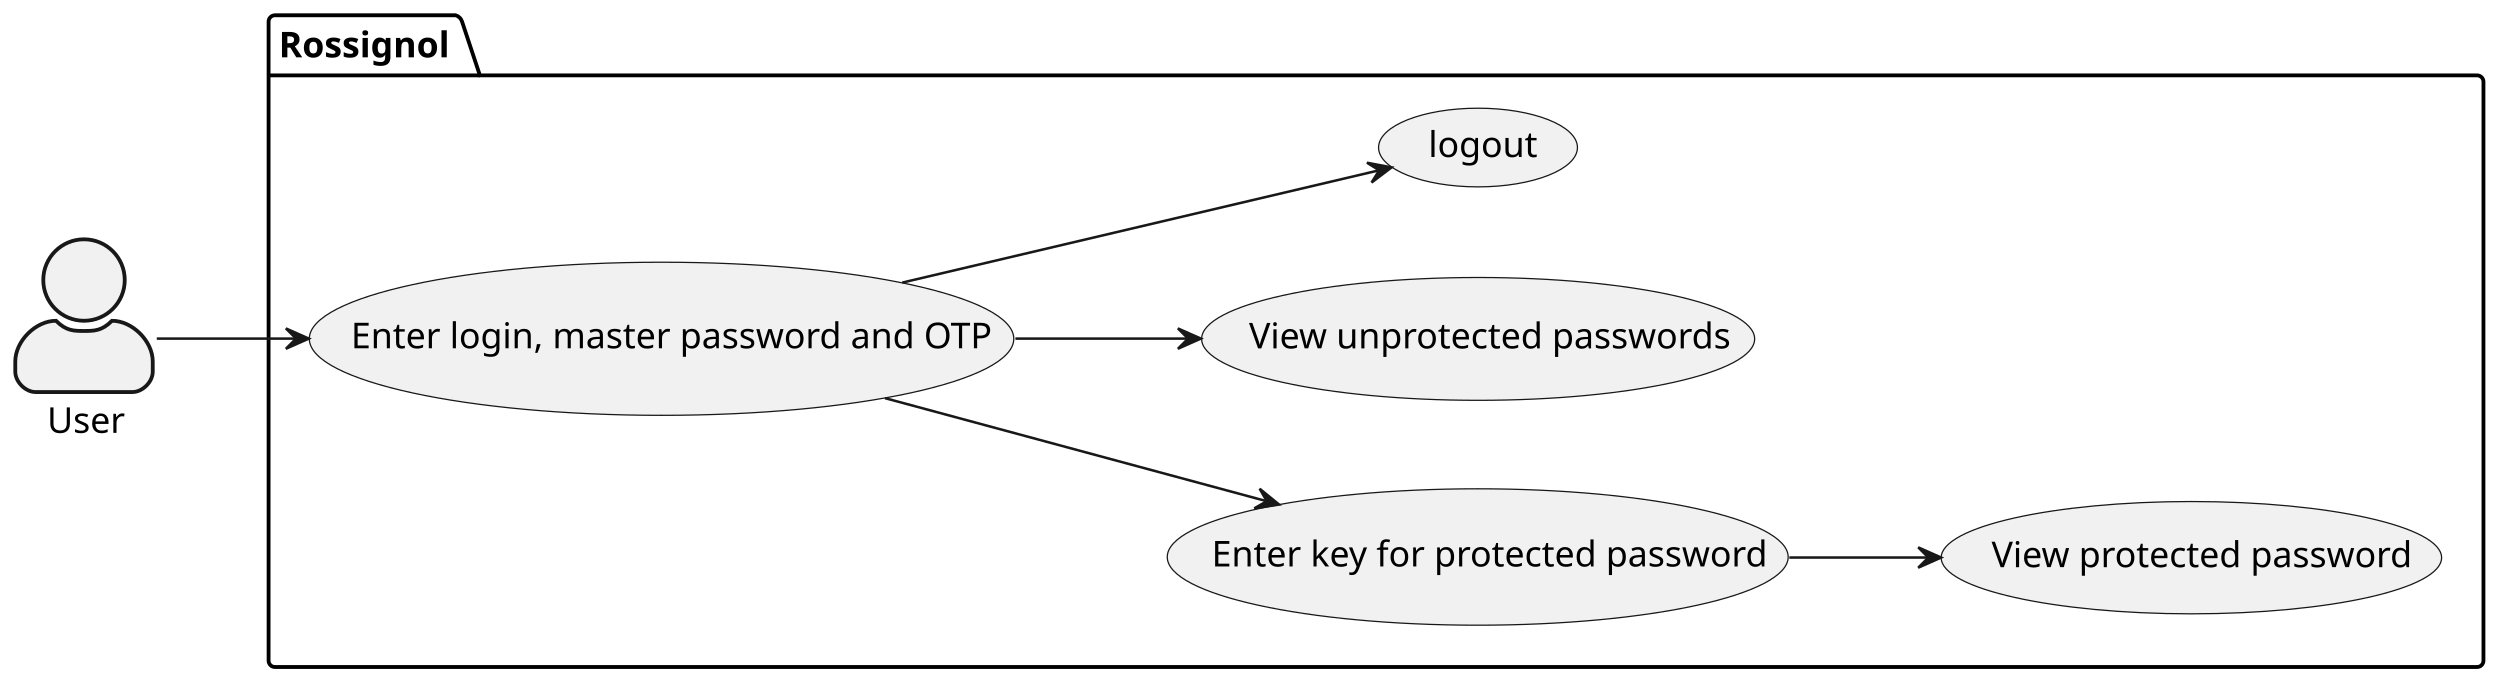
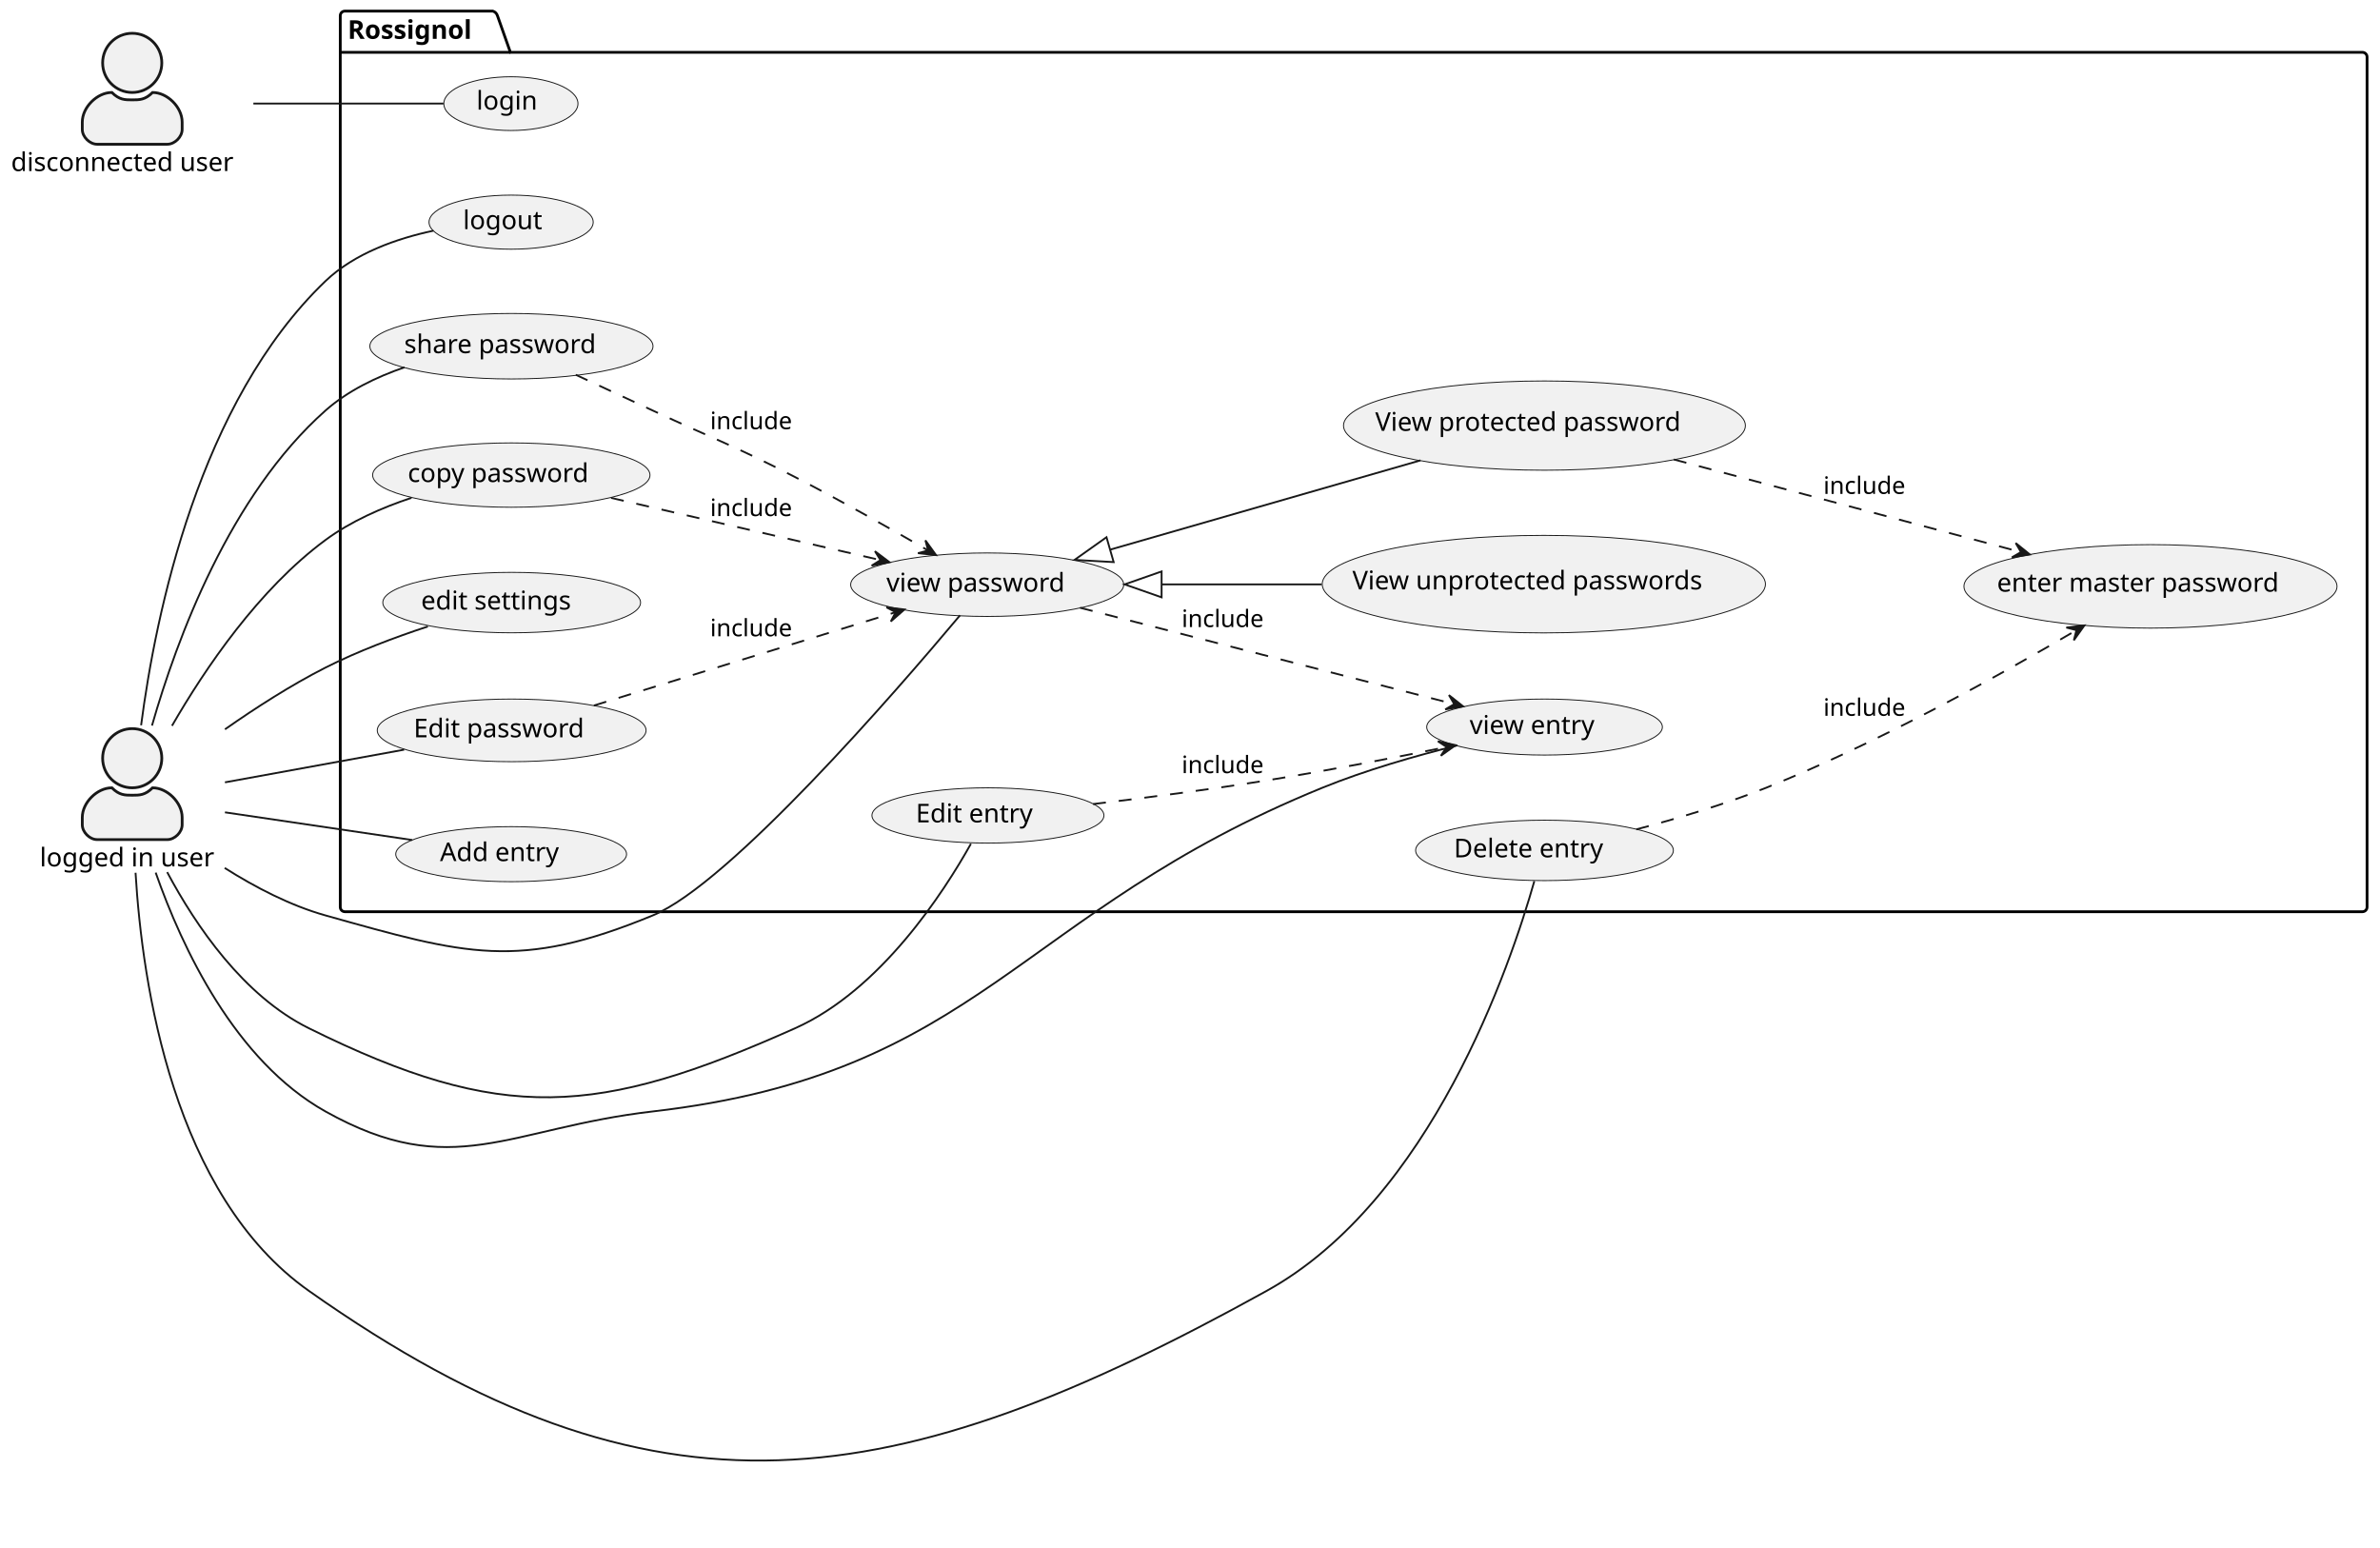
- <svg xmlns="http://www.w3.org/2000/svg" contentStyleType="text/css" height="269px" preserveAspectRatio="none" style="width:982px;height:269px;background:#FFFFFF;" version="1.1" viewBox="0 0 982 269" width="982px" zoomAndPan="magnify">
+ <svg xmlns="http://www.w3.org/2000/svg" contentStyleType="text/css" height="837px" preserveAspectRatio="none" style="width:1287px;height:837px;background:#FFFFFF;" version="1.1" viewBox="0 0 1287 837" width="1287px" zoomAndPan="magnify">
  <defs />
  <g>
    <g id="cluster_Rossignol">
-       <path d="M108,6 L179,6 A3.75,3.75 0 0 1 181.5,8.5 L188.5,29.609 L973,29.609 A2.5,2.5 0 0 1 975.5,32.109 L975.5,259.5 A2.5,2.5 0 0 1 973,262 L108,262 A2.5,2.5 0 0 1 105.5,259.5 L105.5,8.5 A2.5,2.5 0 0 1 108,6 " fill="none" style="stroke:#000000;stroke-width:1.5;" />
-       <line style="stroke:#000000;stroke-width:1.5;" x1="105.5" x2="188.5" y1="29.609" y2="29.609" />
-       <text fill="#000000" font-family="sans-serif" font-size="14" font-weight="bold" lengthAdjust="spacing" textLength="70" x="109.5" y="22.533">Rossignol</text>
+       <path d="M186.5,6 L266.5,6 A3.75,3.75 0 0 1 269,8.5 L276,28.297 L1277.5,28.297 A2.5,2.5 0 0 1 1280,30.797 L1280,490.5 A2.5,2.5 0 0 1 1277.5,493 L186.5,493 A2.5,2.5 0 0 1 184,490.5 L184,8.5 A2.5,2.5 0 0 1 186.5,6 " fill="none" style="stroke:#000000;stroke-width:1.5;" />
+       <line style="stroke:#000000;stroke-width:1.5;" x1="184" x2="276" y1="28.297" y2="28.297" />
+       <text fill="#000000" font-family="sans-serif" font-size="14" font-weight="bold" lengthAdjust="spacing" textLength="79" x="188" y="20.995">Rossignol</text>
    </g>
    <g id="elem_UC1">
-       <ellipse cx="259.859" cy="133.072" fill="#F1F1F1" rx="138.359" ry="30.072" style="stroke:#181818;stroke-width:0.5;" />
-       <text fill="#000000" font-family="sans-serif" font-size="14" lengthAdjust="spacing" textLength="244" x="137.859" y="136.8">Enter login, master password and OTP</text>
+       <ellipse cx="276.272" cy="56.037" fill="#F1F1F1" rx="36.272" ry="14.537" style="stroke:#181818;stroke-width:0.5;" />
+       <text fill="#000000" font-family="sans-serif" font-size="14" lengthAdjust="spacing" textLength="35" x="257.646" y="59.274">login</text>
    </g>
-     <g id="elem_UC2">
-       <ellipse cx="580.447" cy="218.789" fill="#F1F1F1" rx="121.947" ry="26.789" style="stroke:#181818;stroke-width:0.5;" />
-       <text fill="#000000" font-family="sans-serif" font-size="14" lengthAdjust="spacing" textLength="209" x="475.947" y="222.518">Enter key for protected password</text>
+     <g id="elem_UC0">
+       <ellipse cx="533.834" cy="316.167" fill="#F1F1F1" rx="73.834" ry="17.167" style="stroke:#181818;stroke-width:0.5;" />
+       <text fill="#000000" font-family="sans-serif" font-size="14" lengthAdjust="spacing" textLength="103" x="479.334" y="319.914">view password</text>
+     </g>
+     <g id="elem_UCVE">
+       <ellipse cx="835.225" cy="393.145" fill="#F1F1F1" rx="63.725" ry="15.145" style="stroke:#181818;stroke-width:0.5;" />
+       <text fill="#000000" font-family="sans-serif" font-size="14" lengthAdjust="spacing" textLength="75" x="794.725" y="396.892">view entry</text>
    </g>
    <g id="elem_UC3">
-       <ellipse cx="580.613" cy="133.123" fill="#F1F1F1" rx="108.613" ry="24.123" style="stroke:#181818;stroke-width:0.5;" />
-       <text fill="#000000" font-family="sans-serif" font-size="14" lengthAdjust="spacing" textLength="180" x="490.613" y="136.851">View unprotected passwords</text>
+       <ellipse cx="834.834" cy="315.867" fill="#F1F1F1" rx="119.834" ry="26.367" style="stroke:#181818;stroke-width:0.5;" />
+       <text fill="#000000" font-family="sans-serif" font-size="14" lengthAdjust="spacing" textLength="207" x="731.334" y="318.714">View unprotected passwords</text>
    </g>
    <g id="elem_UC4">
-       <ellipse cx="860.78" cy="219.056" fill="#F1F1F1" rx="98.28" ry="22.056" style="stroke:#181818;stroke-width:0.5;" />
-       <text fill="#000000" font-family="sans-serif" font-size="14" lengthAdjust="spacing" textLength="157" x="782.28" y="222.785">View protected password</text>
+       <ellipse cx="835.17" cy="230.134" fill="#F1F1F1" rx="108.67" ry="24.134" style="stroke:#181818;stroke-width:0.5;" />
+       <text fill="#000000" font-family="sans-serif" font-size="14" lengthAdjust="spacing" textLength="183" x="743.67" y="232.981">View protected password</text>
+     </g>
+     <g id="elem_UCE">
+       <ellipse cx="276.687" cy="394.937" fill="#F1F1F1" rx="72.687" ry="16.937" style="stroke:#181818;stroke-width:0.5;" />
+       <text fill="#000000" font-family="sans-serif" font-size="14" lengthAdjust="spacing" textLength="100" x="223.687" y="398.685">Edit password</text>
+     </g>
+     <g id="elem_UCD">
+       <ellipse cx="835.195" cy="459.839" fill="#F1F1F1" rx="69.695" ry="16.339" style="stroke:#181818;stroke-width:0.5;" />
+       <text fill="#000000" font-family="sans-serif" font-size="14" lengthAdjust="spacing" textLength="92" x="786.195" y="463.587">Delete entry</text>
+     </g>
+     <g id="elem_UCP">
+       <ellipse cx="534.235" cy="440.947" fill="#F1F1F1" rx="62.735" ry="14.947" style="stroke:#181818;stroke-width:0.5;" />
+       <text fill="#000000" font-family="sans-serif" font-size="14" lengthAdjust="spacing" textLength="72" x="495.235" y="444.695">Edit entry</text>
+     </g>
+     <g id="elem_UCAE">
+       <ellipse cx="276.41" cy="461.882" fill="#F1F1F1" rx="62.41" ry="14.882" style="stroke:#181818;stroke-width:0.5;" />
+       <text fill="#000000" font-family="sans-serif" font-size="14" lengthAdjust="spacing" textLength="71" x="237.91" y="465.63">Add entry</text>
    </g>
    <g id="elem_UCX">
-       <ellipse cx="580.562" cy="57.952" fill="#F1F1F1" rx="39.062" ry="15.452" style="stroke:#181818;stroke-width:0.5;" />
-       <text fill="#000000" font-family="sans-serif" font-size="14" lengthAdjust="spacing" textLength="39" x="561.062" y="61.68">logout</text>
+       <ellipse cx="276.391" cy="120.13" fill="#F1F1F1" rx="44.391" ry="14.63" style="stroke:#181818;stroke-width:0.5;" />
+       <text fill="#000000" font-family="sans-serif" font-size="14" lengthAdjust="spacing" textLength="46" x="250.391" y="123.878">logout</text>
    </g>
-     <g id="elem_user">
-       <ellipse cx="33" cy="110" fill="#F1F1F1" rx="16" ry="16" style="stroke:#181818;stroke-width:1.5;" />
-       <path d="M33,130 C37,130 40,130 44,126 C52,126 60,134 60,142 L60,146 C60,150 56,154 52,154 L14,154 C10,154 6,150 6,146 L6,142 C6,134 14,126 22,126 C26,130 29,130 33,130 " fill="#F1F1F1" style="stroke:#181818;stroke-width:1.5;" />
-       <text fill="#000000" font-family="sans-serif" font-size="14" lengthAdjust="spacing" textLength="29" x="18.5" y="170.033">User</text>
+     <g id="elem_USS">
+       <ellipse cx="276.561" cy="187.212" fill="#F1F1F1" rx="76.561" ry="17.712" style="stroke:#181818;stroke-width:0.5;" />
+       <text fill="#000000" font-family="sans-serif" font-size="14" lengthAdjust="spacing" textLength="110" x="218.561" y="190.96">share password</text>
    </g>
-     <g id="link_user_UC1">
-       <path d="M61.59,133 C76.26,133 95.52,133 116.28,133 " fill="none" id="user-to-UC1" style="stroke:#181818;stroke-width:1.0;" />
-       <polygon fill="#181818" points="121.29,133,112.29,129,116.29,133,112.29,137,121.29,133" style="stroke:#181818;stroke-width:1.0;" />
+     <g id="elem_USCP">
+       <ellipse cx="276.495" cy="256.899" fill="#F1F1F1" rx="74.995" ry="17.399" style="stroke:#181818;stroke-width:0.5;" />
+       <text fill="#000000" font-family="sans-serif" font-size="14" lengthAdjust="spacing" textLength="106" x="220.495" y="260.647">copy password</text>
    </g>
-     <g id="link_UC1_UC2">
-       <path d="M347.61,156.39 C394.27,168.98 451.51,184.44 497.44,196.84 " fill="none" id="UC1-to-UC2" style="stroke:#181818;stroke-width:1.0;" />
-       <polygon fill="#181818" points="502.42,198.19,494.786,191.967,497.596,196.877,492.685,199.686,502.42,198.19" style="stroke:#181818;stroke-width:1.0;" />
+     <g id="elem_UPE">
+       <ellipse cx="276.695" cy="325.839" fill="#F1F1F1" rx="69.695" ry="16.339" style="stroke:#181818;stroke-width:0.5;" />
+       <text fill="#000000" font-family="sans-serif" font-size="14" lengthAdjust="spacing" textLength="92" x="227.695" y="329.587">edit settings</text>
    </g>
-     <g id="link_UC1_UC3">
-       <path d="M398.85,133 C421.41,133 444.57,133 466.45,133 " fill="none" id="UC1-to-UC3" style="stroke:#181818;stroke-width:1.0;" />
-       <polygon fill="#181818" points="471.68,133,462.68,129,466.68,133,462.68,137,471.68,133" style="stroke:#181818;stroke-width:1.0;" />
+     <g id="elem_MPE">
+       <ellipse cx="1162.882" cy="317.076" fill="#F1F1F1" rx="100.882" ry="22.576" style="stroke:#181818;stroke-width:0.5;" />
+       <text fill="#000000" font-family="sans-serif" font-size="14" lengthAdjust="spacing" textLength="166" x="1079.882" y="319.923">enter master password</text>
    </g>
-     <g id="link_UC2_UC4">
-       <path d="M702.84,219 C720.91,219 739.39,219 757.03,219 " fill="none" id="UC2-to-UC4" style="stroke:#181818;stroke-width:1.0;" />
-       <polygon fill="#181818" points="762.47,219,753.47,215,757.47,219,753.47,223,762.47,219" style="stroke:#181818;stroke-width:1.0;" />
+     <g id="elem_duser">
+       <ellipse cx="71.5" cy="34" fill="#F1F1F1" rx="16" ry="16" style="stroke:#181818;stroke-width:1.5;" />
+       <path d="M71.5,54 C75.5,54 78.5,54 82.5,50 C90.5,50 98.5,58 98.5,66 L98.5,70 C98.5,74 94.5,78 90.5,78 L52.5,78 C48.5,78 44.5,74 44.5,70 L44.5,66 C44.5,58 52.5,50 60.5,50 C64.5,54 67.5,54 71.5,54 " fill="#F1F1F1" style="stroke:#181818;stroke-width:1.5;" />
+       <text fill="#000000" font-family="sans-serif" font-size="14" lengthAdjust="spacing" textLength="131" x="6" y="92.495">disconnected user</text>
    </g>
-     <g id="link_UC1_UCX">
-       <path d="M354.41,111 C416.93,96.28 495.87,77.69 541.73,66.89 " fill="none" id="UC1-to-UCX" style="stroke:#181818;stroke-width:1.0;" />
-       <polygon fill="#181818" points="546.61,65.75,536.934,63.911,541.742,66.892,538.761,71.7,546.61,65.75" style="stroke:#181818;stroke-width:1.0;" />
+     <g id="elem_luser">
+       <ellipse cx="71.5" cy="410" fill="#F1F1F1" rx="16" ry="16" style="stroke:#181818;stroke-width:1.5;" />
+       <path d="M71.5,430 C75.5,430 78.5,430 82.5,426 C90.5,426 98.5,434 98.5,442 L98.5,446 C98.5,450 94.5,454 90.5,454 L52.5,454 C48.5,454 44.5,450 44.5,446 L44.5,442 C44.5,434 52.5,426 60.5,426 C64.5,430 67.5,430 71.5,430 " fill="#F1F1F1" style="stroke:#181818;stroke-width:1.5;" />
+       <text fill="#000000" font-family="sans-serif" font-size="14" lengthAdjust="spacing" textLength="100" x="21.5" y="468.495">logged in user</text>
+     </g>
+     <g id="link_duser_UC1">
+       <path d="M137.009,56 C171.026,56 211.463,56 239.833,56 " fill="none" id="duser-UC1" style="stroke:#181818;stroke-width:1.0;" />
+     </g>
+     <g id="link_luser_UCX">
+       <path d="M76.306,392.191 C84.181,331.87 107.701,217.429 176,152 C191.724,136.937 214.569,128.964 234.405,124.744 " fill="none" id="luser-UCX" style="stroke:#181818;stroke-width:1.0;" />
+     </g>
+     <g id="link_luser_UC0">
+       <path d="M121.511,469.341 C137.949,479.749 156.961,489.661 176,495 C251.745,516.24 280.28,525.003 353,495 C394.657,477.813 484.623,373.86 519.135,332.731 " fill="none" id="luser-UC0" style="stroke:#181818;stroke-width:1.0;" />
+     </g>
+     <g id="link_UC0_UC3">
+       <path d="M628.406,316 C655.745,316 686.013,316 714.727,316 " fill="none" id="UC0-backto-UC3" style="stroke:#181818;stroke-width:1.0;" />
+       <polygon fill="none" points="628.144,323,608.144,316,628.144,309,628.144,323" style="stroke:#181818;stroke-width:1.0;" />
+     </g>
+     <g id="link_UC0_UC4">
+       <path d="M600.482,297.165 C650.227,282.858 718.349,263.264 768.177,248.932 " fill="none" id="UC0-backto-UC4" style="stroke:#181818;stroke-width:1.0;" />
+       <polygon fill="none" points="602.219,303.95,581.063,302.751,598.349,290.495,602.219,303.95" style="stroke:#181818;stroke-width:1.0;" />
+     </g>
+     <g id="link_luser_UCD">
+       <path d="M73.297,471.935 C76.925,532.575 93.733,646.276 167,698 C355.077,830.776 483.596,809.528 685,698 C773.918,648.761 816.834,521.854 829.698,476.455 " fill="none" id="luser-UCD" style="stroke:#181818;stroke-width:1.0;" />
+     </g>
+     <g id="link_luser_UCE">
+       <path d="M121.641,423.043 C150.858,417.718 188.047,410.939 218.544,405.381 " fill="none" id="luser-UCE" style="stroke:#181818;stroke-width:1.0;" />
+     </g>
+     <g id="link_luser_UCP">
+       <path d="M90.394,471.596 C106.007,500.857 131.708,538.523 167,556 C271.749,607.871 323.279,603.683 430,556 C476.25,535.335 510.35,482.501 525.031,456.262 " fill="none" id="luser-UCP" style="stroke:#181818;stroke-width:1.0;" />
+     </g>
+     <g id="link_luser_USS">
+       <path d="M82.192,392.348 C95.627,345.411 124.306,267.85 176,222 C188.056,211.307 203.58,203.83 218.765,198.621 " fill="none" id="luser-USS" style="stroke:#181818;stroke-width:1.0;" />
+     </g>
+     <g id="link_luser_UCAE">
+       <path d="M121.641,439.262 C152.267,443.788 191.65,449.608 222.905,454.227 " fill="none" id="luser-UCAE" style="stroke:#181818;stroke-width:1.0;" />
+     </g>
+     <g id="link_luser_USCP">
+       <path d="M93.007,392.464 C111.047,361.218 140.017,318.579 176,292 C189.698,281.881 206.575,274.496 222.513,269.192 " fill="none" id="luser-USCP" style="stroke:#181818;stroke-width:1.0;" />
+     </g>
+     <g id="link_luser_UCVE">
+       <path d="M84.183,471.854 C98.492,512.571 127.074,573.591 176,601 C244.631,639.447 274.851,610.013 353,601 C530.526,580.526 549.514,493.447 715,426 C738.427,416.452 765.541,408.694 787.965,403.106 " fill="none" id="luser-UCVE" style="stroke:#181818;stroke-width:1.0;" />
+     </g>
+     <g id="link_UC0_UCVE">
+       <path d="M584.039,328.629 C640.005,343.041 730.93,366.457 786.321,380.721 " fill="none" id="UC0-to-UCVE" style="stroke:#181818;stroke-width:1.0;stroke-dasharray:7.0,7.0;" />
+       <polygon fill="#181818" points="791.238,381.987,783.52,375.868,786.396,380.74,781.525,383.615,791.238,381.987" style="stroke:#181818;stroke-width:1.0;" />
+       <text fill="#000000" font-family="sans-serif" font-size="13" lengthAdjust="spacing" textLength="45" x="639" y="339.067">include</text>
+     </g>
+     <g id="link_UCP_UCVE">
+       <path d="M591.043,434.794 C619.286,431.44 654.028,426.97 685,422 C717.335,416.811 753.386,409.827 781.927,404.012 " fill="none" id="UCP-to-UCVE" style="stroke:#181818;stroke-width:1.0;stroke-dasharray:7.0,7.0;" />
+       <polygon fill="#181818" points="787.167,402.941,777.548,400.827,782.269,403.944,779.152,408.665,787.167,402.941" style="stroke:#181818;stroke-width:1.0;" />
+       <text fill="#000000" font-family="sans-serif" font-size="13" lengthAdjust="spacing" textLength="45" x="639" y="418.067">include</text>
+     </g>
+     <g id="link_UCE_UC0">
+       <path d="M321.132,381.509 C366.375,367.52 436.956,345.696 484.067,331.13 " fill="none" id="UCE-to-UC0" style="stroke:#181818;stroke-width:1.0;stroke-dasharray:7.0,7.0;" />
+       <polygon fill="#181818" points="489.121,329.567,479.341,328.404,484.344,331.044,481.704,336.047,489.121,329.567" style="stroke:#181818;stroke-width:1.0;" />
+       <text fill="#000000" font-family="sans-serif" font-size="13" lengthAdjust="spacing" textLength="45" x="384" y="344.067">include</text>
+     </g>
+     <g id="link_USCP_UC0">
+       <path d="M330.44,269.225 C372.944,279.04 432.508,292.794 476.042,302.847 " fill="none" id="USCP-to-UC0" style="stroke:#181818;stroke-width:1.0;stroke-dasharray:7.0,7.0;" />
+       <polygon fill="#181818" points="481.002,303.993,473.132,298.072,476.13,302.869,471.333,305.867,481.002,303.993" style="stroke:#181818;stroke-width:1.0;" />
+       <text fill="#000000" font-family="sans-serif" font-size="13" lengthAdjust="spacing" textLength="45" x="384" y="279.067">include</text>
+     </g>
+     <g id="link_USS_UC0">
+       <path d="M311.336,202.657 C324.364,208.693 339.378,215.658 353,222 C387.248,237.944 396.406,240.719 430,258 C454.431,270.567 481.478,285.852 501.723,297.575 " fill="none" id="USS-to-UC0" style="stroke:#181818;stroke-width:1.0;stroke-dasharray:7.0,7.0;" />
+       <polygon fill="#181818" points="506.196,300.171,500.42,292.193,501.872,297.661,496.404,299.112,506.196,300.171" style="stroke:#181818;stroke-width:1.0;" />
+       <text fill="#000000" font-family="sans-serif" font-size="13" lengthAdjust="spacing" textLength="45" x="384" y="232.067">include</text>
+     </g>
+     <g id="link_luser_UPE">
+       <path d="M121.655,394.378 C138.33,382.692 157.444,370.42 176,361 C193.471,352.13 213.72,344.561 231.372,338.754 " fill="none" id="luser-UPE" style="stroke:#181818;stroke-width:1.0;" />
+     </g>
+     <g id="link_UC4_MPE">
+       <path d="M905.136,248.45 C960.381,263.193 1037.45,283.76 1092.73,298.513 " fill="none" id="UC4-to-MPE" style="stroke:#181818;stroke-width:1.0;stroke-dasharray:7.0,7.0;" />
+       <polygon fill="#181818" points="1097.67,299.833,1090.001,293.653,1092.838,298.547,1087.944,301.384,1097.67,299.833" style="stroke:#181818;stroke-width:1.0;" />
+       <text fill="#000000" font-family="sans-serif" font-size="13" lengthAdjust="spacing" textLength="45" x="986" y="267.067">include</text>
+     </g>
+     <g id="link_UCD_MPE">
+       <path d="M884.817,448.487 C906.639,442.723 932.466,435.039 955,426 C1015.74,401.635 1082.02,364.76 1122.81,340.775 " fill="none" id="UCD-to-MPE" style="stroke:#181818;stroke-width:1.0;stroke-dasharray:7.0,7.0;" />
+       <polygon fill="#181818" points="1127.16,338.206,1117.376,339.337,1122.854,340.748,1121.443,346.226,1127.16,338.206" style="stroke:#181818;stroke-width:1.0;" />
+       <text fill="#000000" font-family="sans-serif" font-size="13" lengthAdjust="spacing" textLength="45" x="986" y="387.067">include</text>
    </g>
  </g>
</svg>
